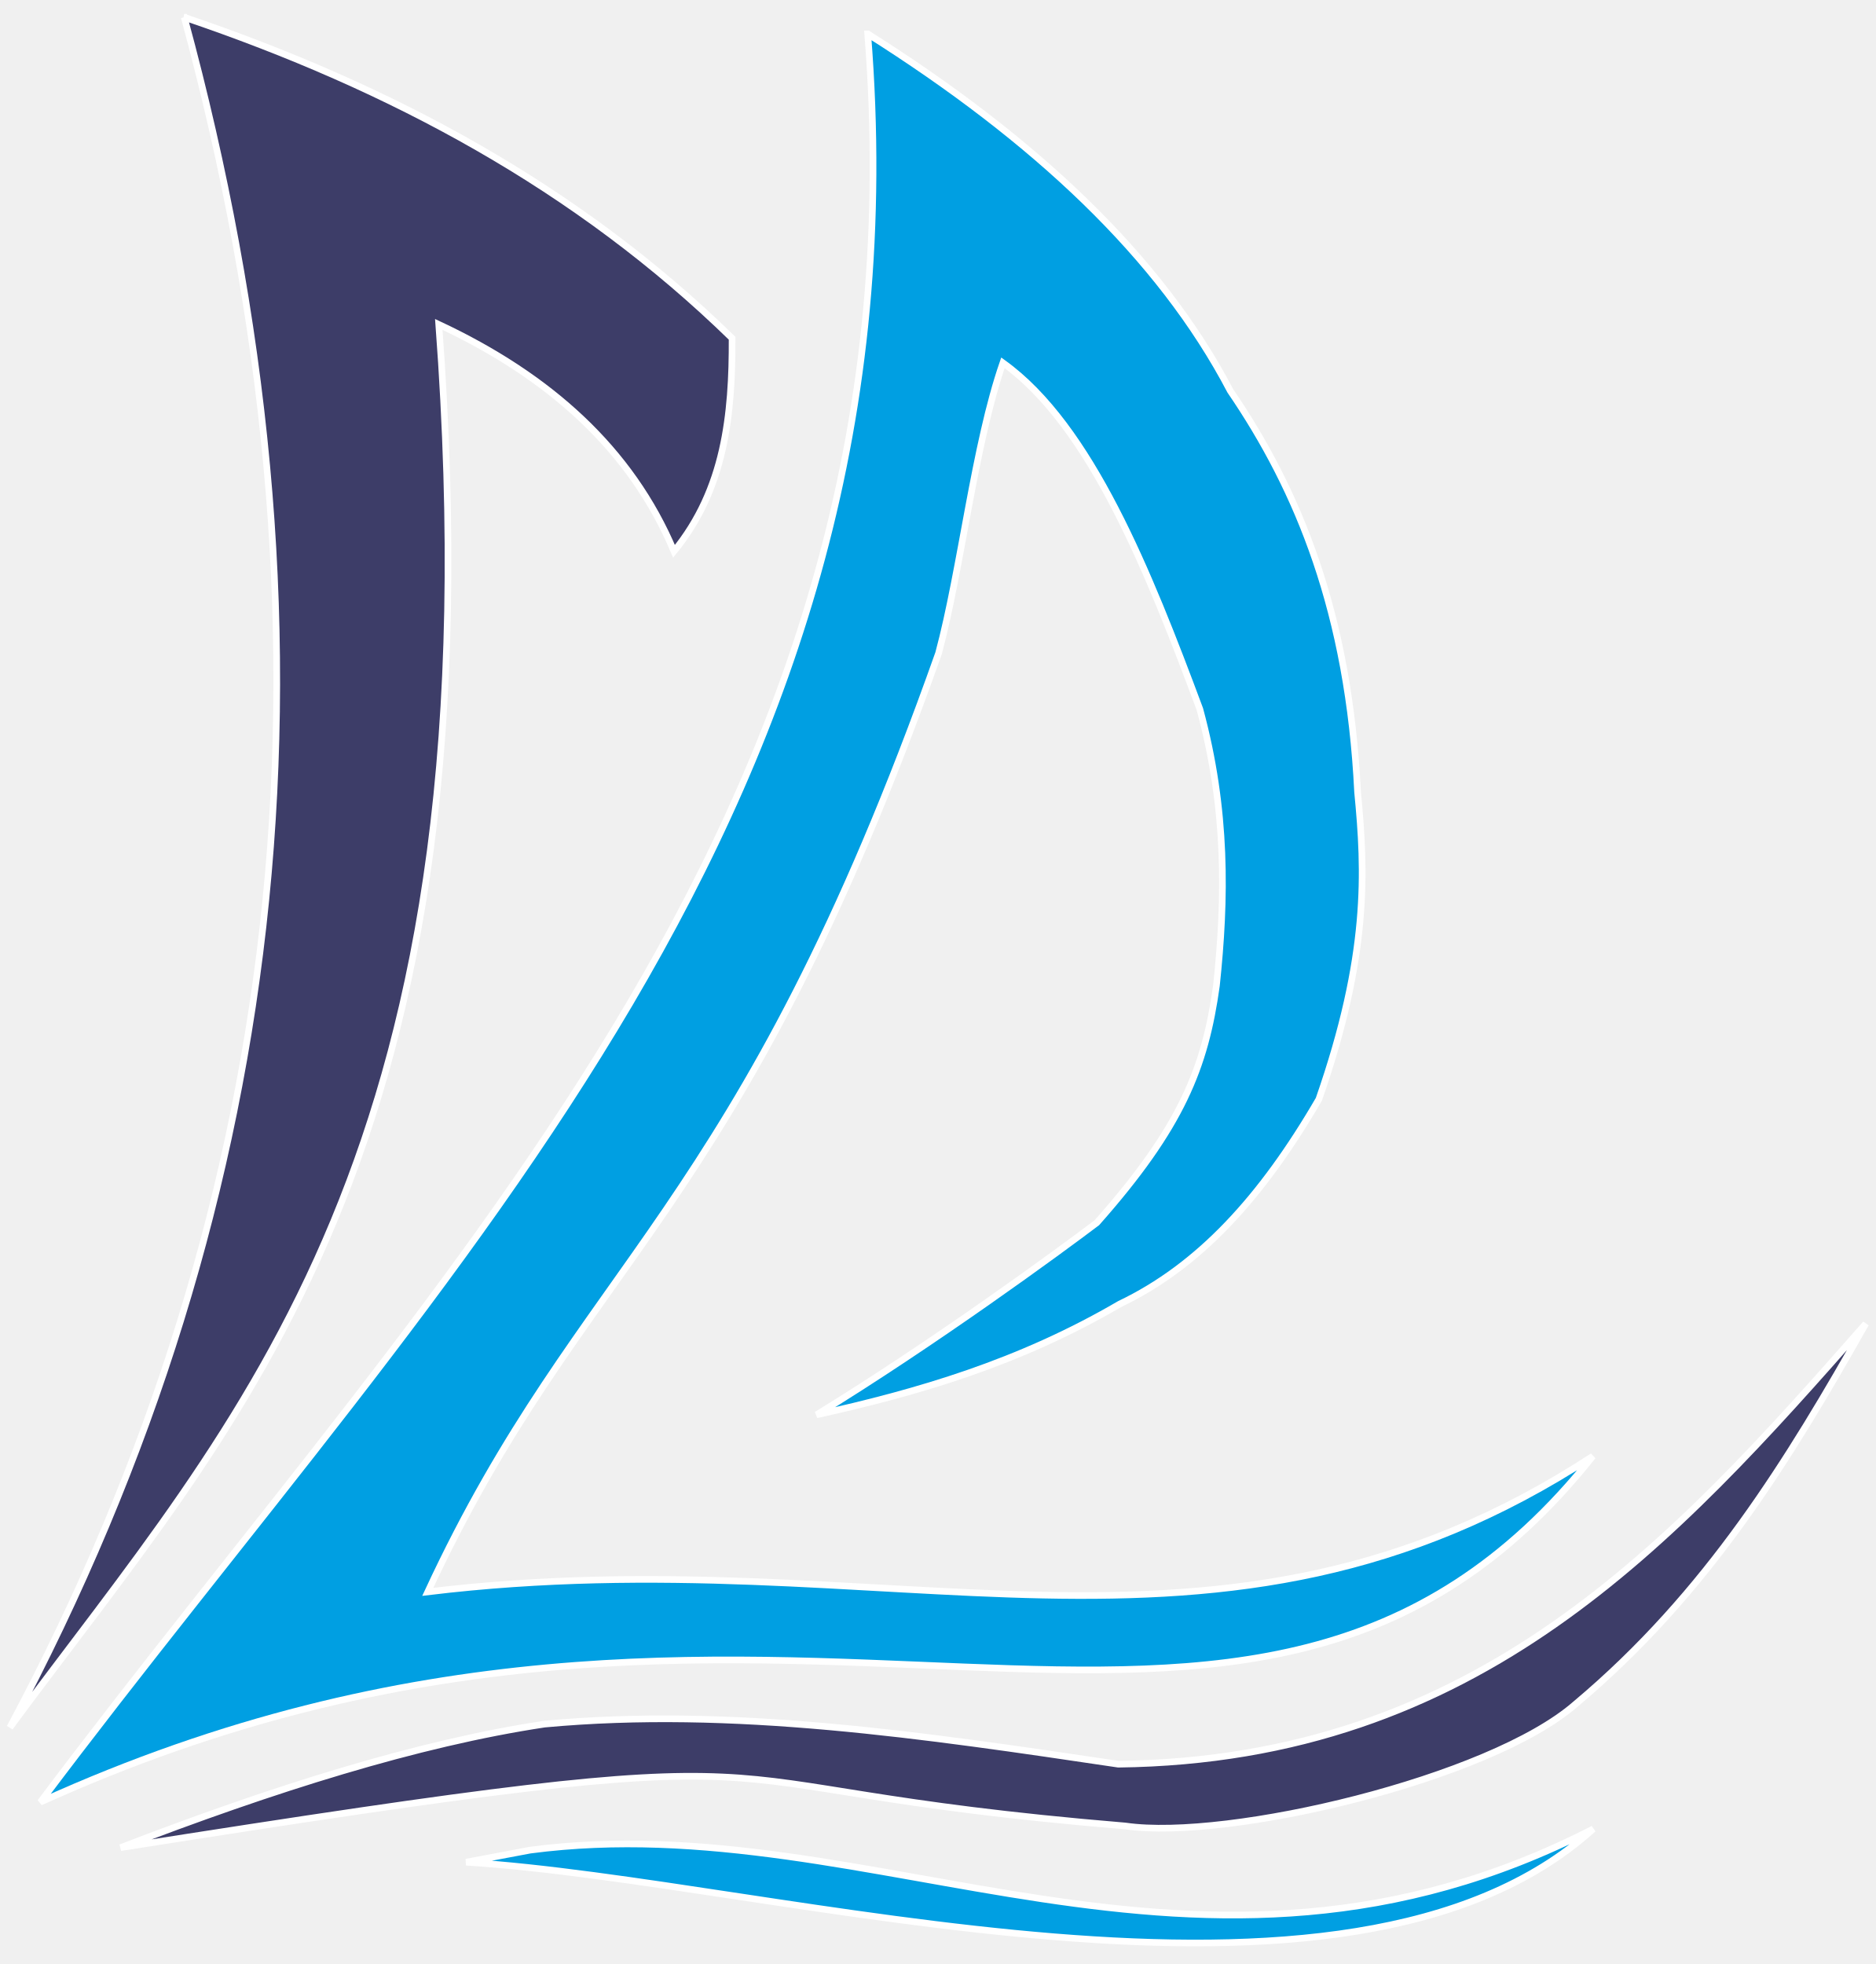
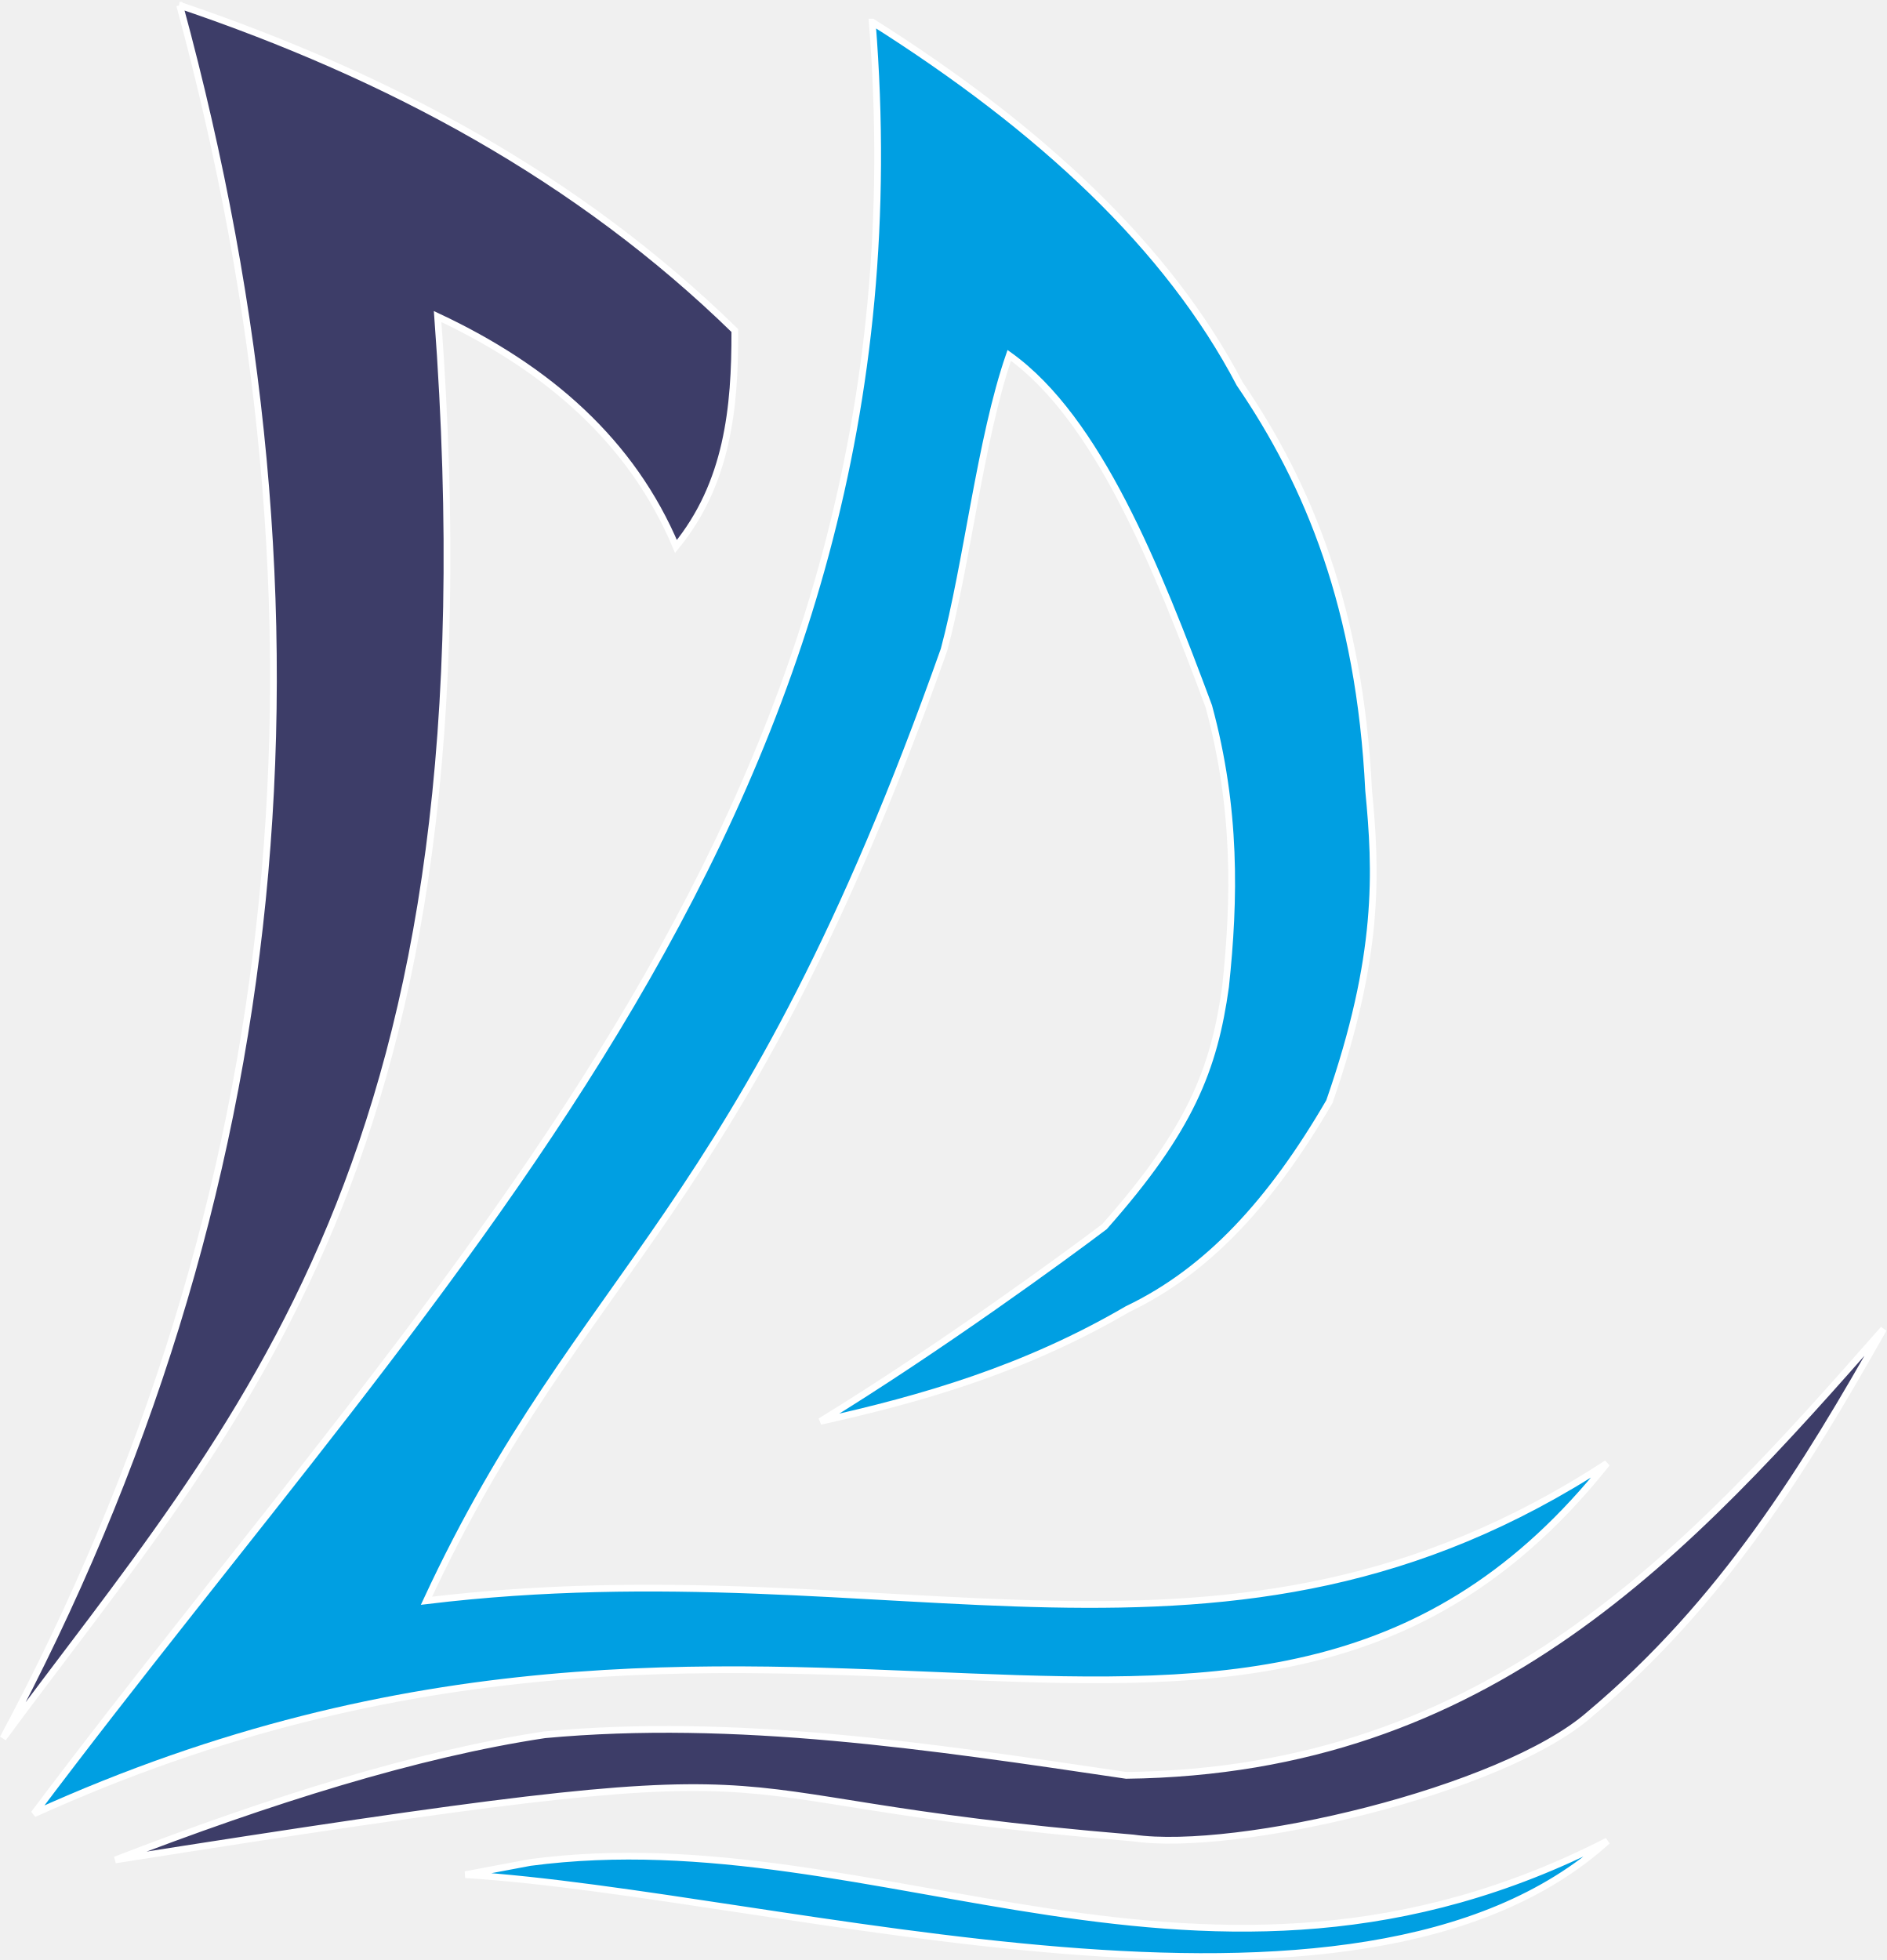
- <svg xmlns="http://www.w3.org/2000/svg" xmlns:xlink="http://www.w3.org/1999/xlink" width="22.278mm" height="23.329mm" viewBox="0 0 22.278 23.329" version="1.1" id="svg1" xml:space="preserve">
+ <svg xmlns="http://www.w3.org/2000/svg" xmlns:xlink="http://www.w3.org/1999/xlink" width="22.116mm" height="22.976mm" viewBox="0 0 22.116 22.976" version="1.1" id="svg1" xml:space="preserve">
  <defs id="defs1">
    <color-profile name="Agfa-:-Swop-Standard" xlink:href="file:///C:/Windows/system32/spool/drivers/color/RSWOP.icm" id="color-profile1" />
  </defs>
-   <g id="layer1" transform="translate(-39.36095,-97.03941)">
-     <path style="fill:#3d3d68;fill-opacity:1;stroke:#ffffff;stroke-width:0.079;stroke-dasharray:none;stroke-opacity:1" d="m 41.549,97.244 c 1.961,7.206 1.315,13.985 -2.071,20.315 2.735,-3.71 5.83,-6.779 5.095,-16.666 1.302,0.61 2.28,1.472 2.794,2.695 0.603,-0.737 0.694,-1.621 0.69,-2.531 -1.837,-1.793 -4.058,-2.983 -6.509,-3.813 z" id="path1" />
-     <path id="path2" style="fill:#009fe2;fill-opacity:1;stroke:#ffffff;stroke-width:0.079;stroke-dasharray:none;stroke-opacity:1" d="m 49.668,97.442 c 0.73,9.142 -4.982,14.552 -9.828,21.004 8.796,-3.99 14.316,1.075 18.441,-4.109 -4.469,2.917 -8.333,0.945 -13.839,1.611 1.837,-3.955 3.692,-4.437 6.068,-11.15 0.269,-1.002 0.425,-2.469 0.764,-3.449 1.044,0.749 1.733,2.487 2.339,4.113 0.326,1.2 0.306,2.261 0.197,3.287 -0.134,0.965 -0.41,1.674 -1.42,2.814 -0.444,0.336 -1.929,1.424 -3.33,2.282 1.2,-0.266 2.4,-0.614 3.6,-1.315 0.942,-0.45 1.686,-1.261 2.367,-2.433 0.598,-1.716 0.551,-2.707 0.46,-3.648 -0.105,-2.137 -0.708,-3.59 -1.512,-4.767 -0.836,-1.598 -2.331,-2.993 -4.306,-4.24 z" />
-     <path style="fill:#3d3d68;fill-opacity:1;stroke:#ffffff;stroke-width:0.079;stroke-dasharray:none;stroke-opacity:1" d="m 40.794,118.986 c 1.82,-0.701 3.53,-1.24 5.034,-1.467 2.238,-0.207 4.505,0.133 6.817,0.476 4.265,-0.051 6.586,-2.624 8.878,-5.232 -0.911,1.612 -1.876,3.2 -3.448,4.519 -1.022,0.893 -4.128,1.624 -5.347,1.447 -5.81,-0.483 -2.984,-1.156 -11.934,0.257 z" id="path3" />
-     <path style="fill:#009fe2;fill-opacity:1;stroke:#ffffff;stroke-width:0.079;stroke-dasharray:none;stroke-opacity:1" d="m 45.657,119.016 c 4.11,-0.543 7.901,2.171 12.629,-0.252 -2.939,2.659 -9.678,0.625 -13.388,0.395 z" id="path4" />
+   <g id="layer1" transform="translate(-11.14265,-99.58325)">
+     <g id="g2">
+       <path style="fill:#3d3d68;fill-opacity:1;stroke:#ffffff;stroke-width:0.079;stroke-dasharray:none;stroke-opacity:1" d="m 13.249,99.645 c 1.961,7.206 1.315,13.985 -2.071,20.315 2.735,-3.71 5.83,-6.779 5.095,-16.666 1.302,0.61 2.28,1.472 2.794,2.695 0.603,-0.737 0.694,-1.621 0.69,-2.531 -1.837,-1.793 -4.058,-2.983 -6.509,-3.813 z" id="path1" />
+       <path id="path2" style="fill:#009fe2;fill-opacity:1;stroke:#ffffff;stroke-width:0.079;stroke-dasharray:none;stroke-opacity:1" d="m 21.368,99.842 c 0.73,9.142 -4.982,14.552 -9.828,21.004 8.796,-3.99 14.316,1.075 18.441,-4.109 -4.469,2.917 -8.333,0.945 -13.839,1.611 1.837,-3.955 3.692,-4.437 6.068,-11.15 0.269,-1.002 0.425,-2.469 0.764,-3.449 1.044,0.749 1.733,2.487 2.339,4.113 0.326,1.2 0.306,2.261 0.197,3.287 -0.134,0.965 -0.41,1.674 -1.42,2.814 -0.444,0.336 -1.929,1.424 -3.33,2.282 1.2,-0.266 2.4,-0.614 3.6,-1.315 0.942,-0.45 1.686,-1.261 2.367,-2.433 0.598,-1.716 0.551,-2.707 0.46,-3.648 -0.105,-2.137 -0.708,-3.59 -1.512,-4.767 -0.836,-1.598 -2.331,-2.993 -4.306,-4.24 z" />
+       <path style="fill:#3d3d68;fill-opacity:1;stroke:#ffffff;stroke-width:0.079;stroke-dasharray:none;stroke-opacity:1" d="m 12.494,121.386 c 1.82,-0.701 3.53,-1.24 5.034,-1.467 2.238,-0.207 4.505,0.133 6.817,0.476 4.265,-0.051 6.586,-2.624 8.878,-5.232 -0.911,1.612 -1.876,3.2 -3.448,4.519 -1.022,0.893 -4.128,1.624 -5.347,1.447 -5.81,-0.483 -2.984,-1.156 -11.934,0.257 z" id="path3" />
+       <path style="fill:#009fe2;fill-opacity:1;stroke:#ffffff;stroke-width:0.079;stroke-dasharray:none;stroke-opacity:1" d="m 17.357,121.416 c 4.11,-0.543 7.901,2.171 12.629,-0.252 -2.939,2.659 -9.678,0.625 -13.388,0.395 z" id="path4" />
+     </g>
  </g>
</svg>
